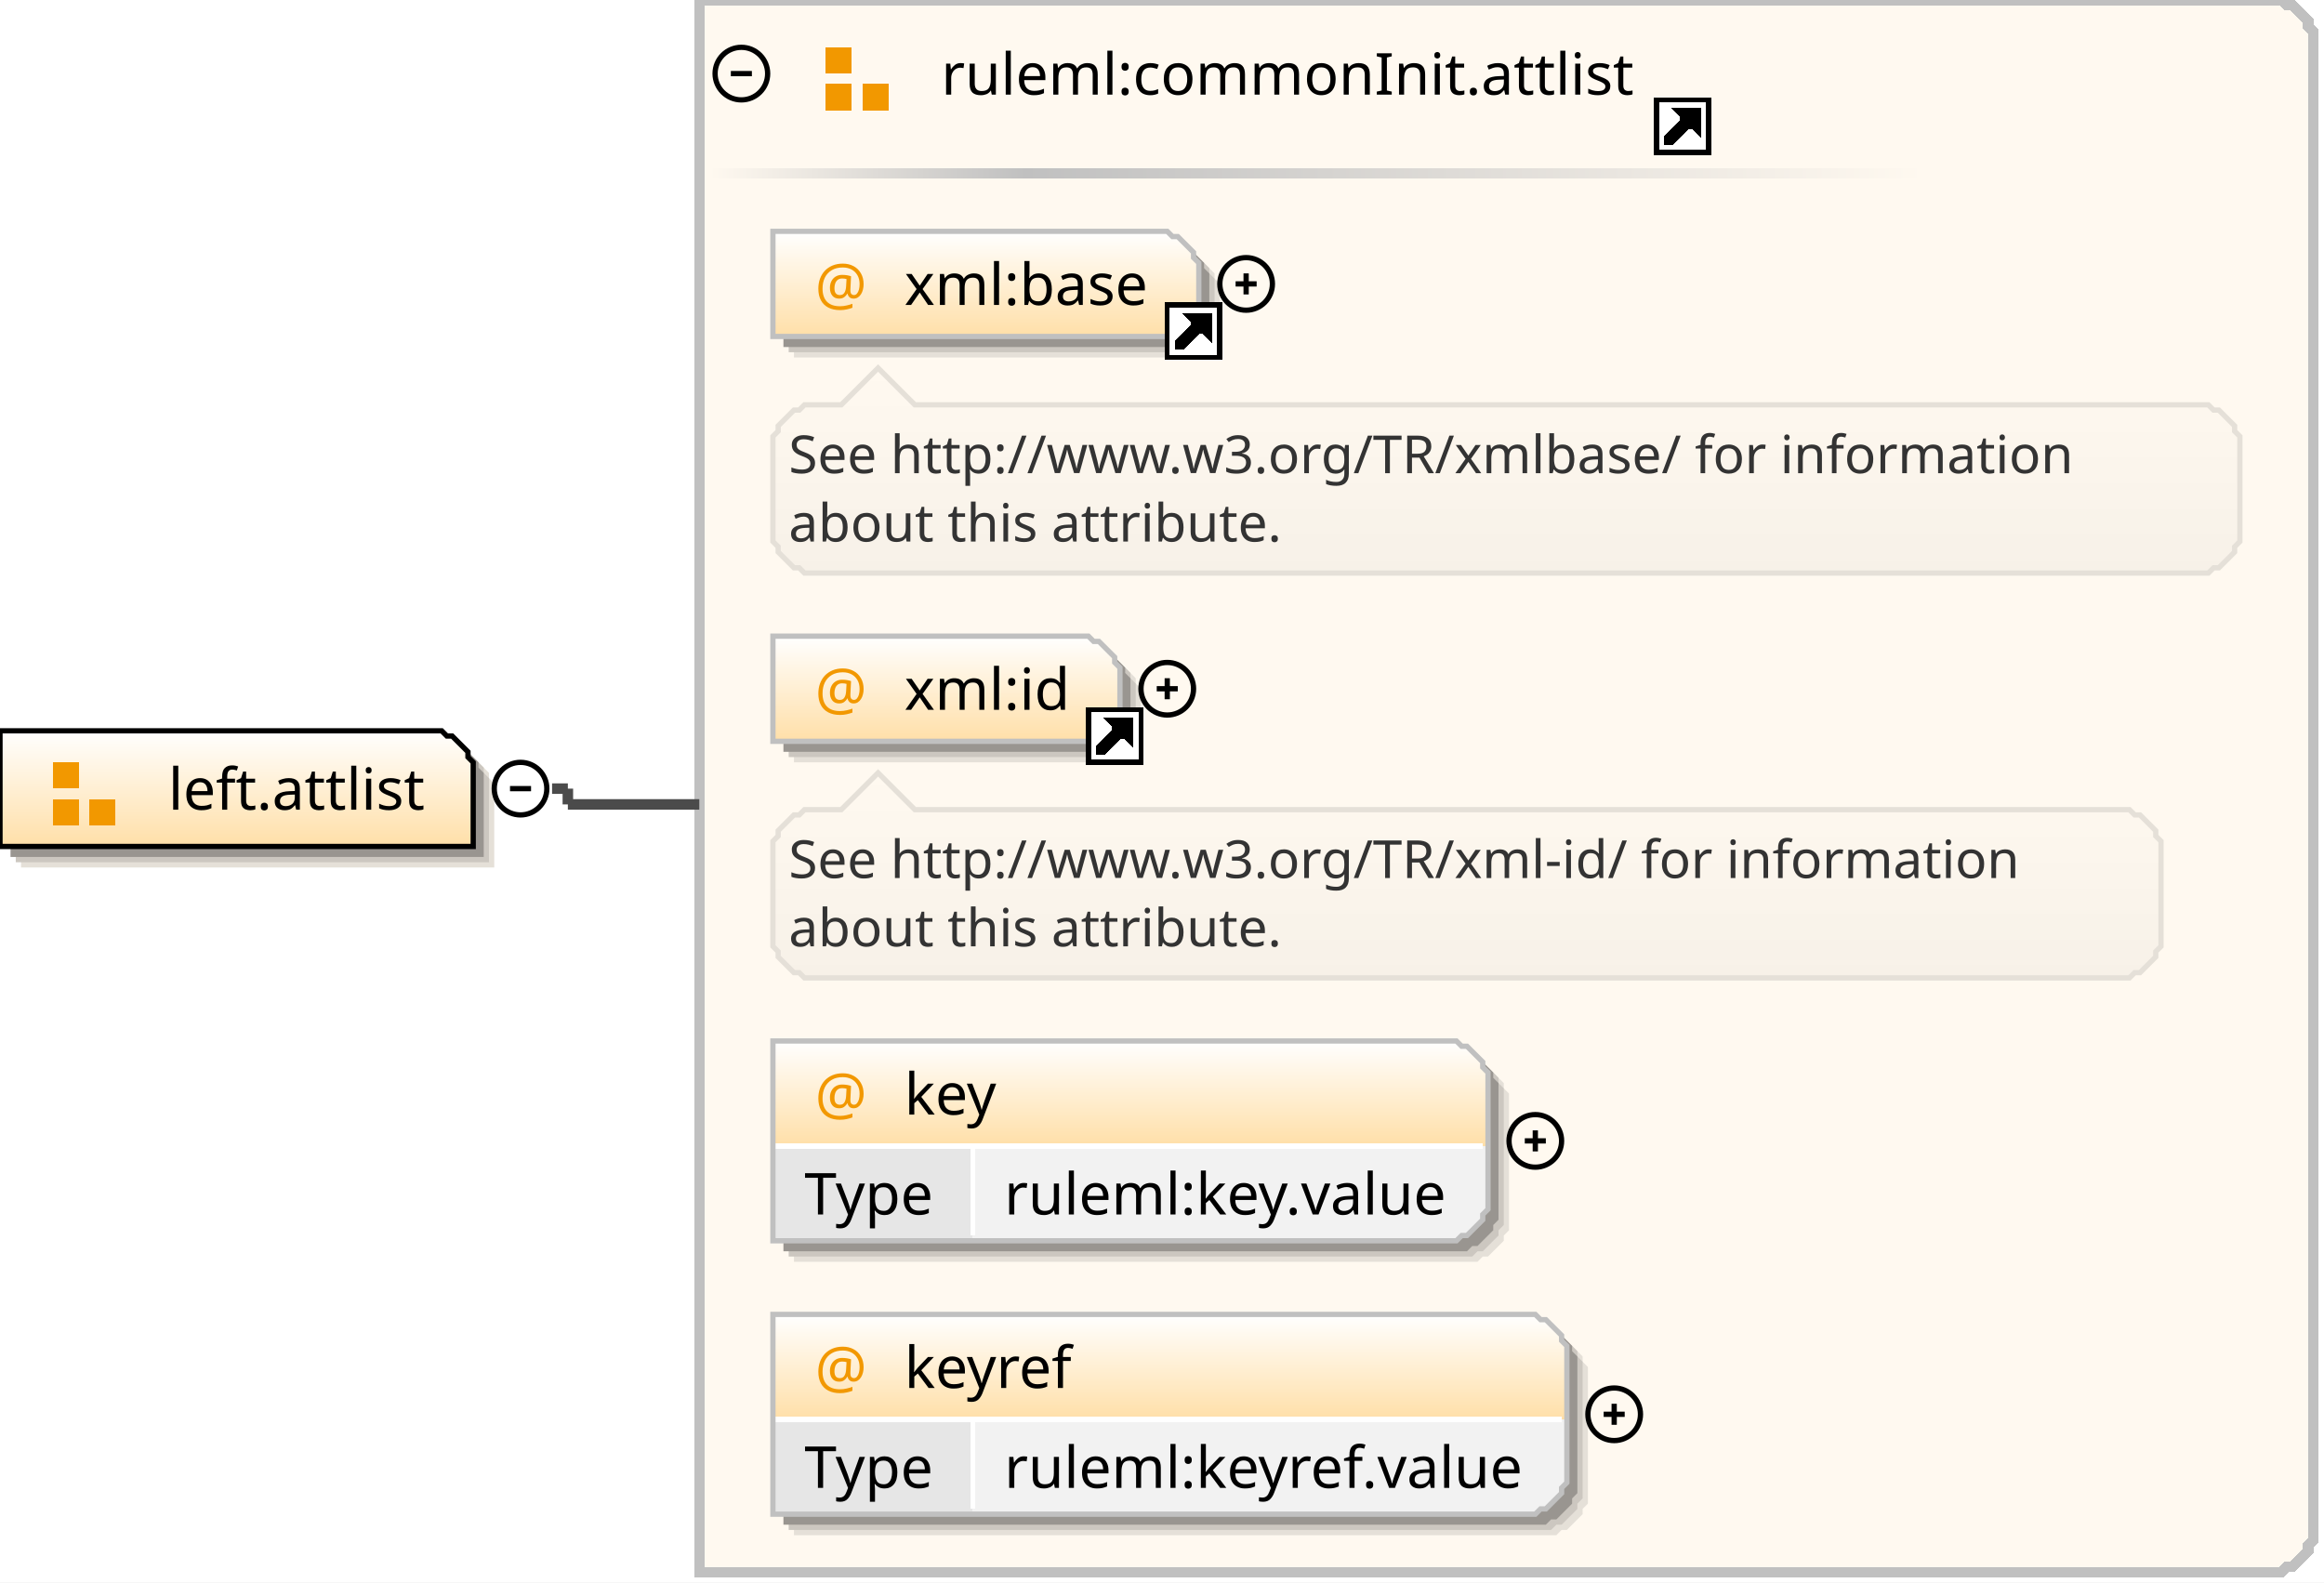
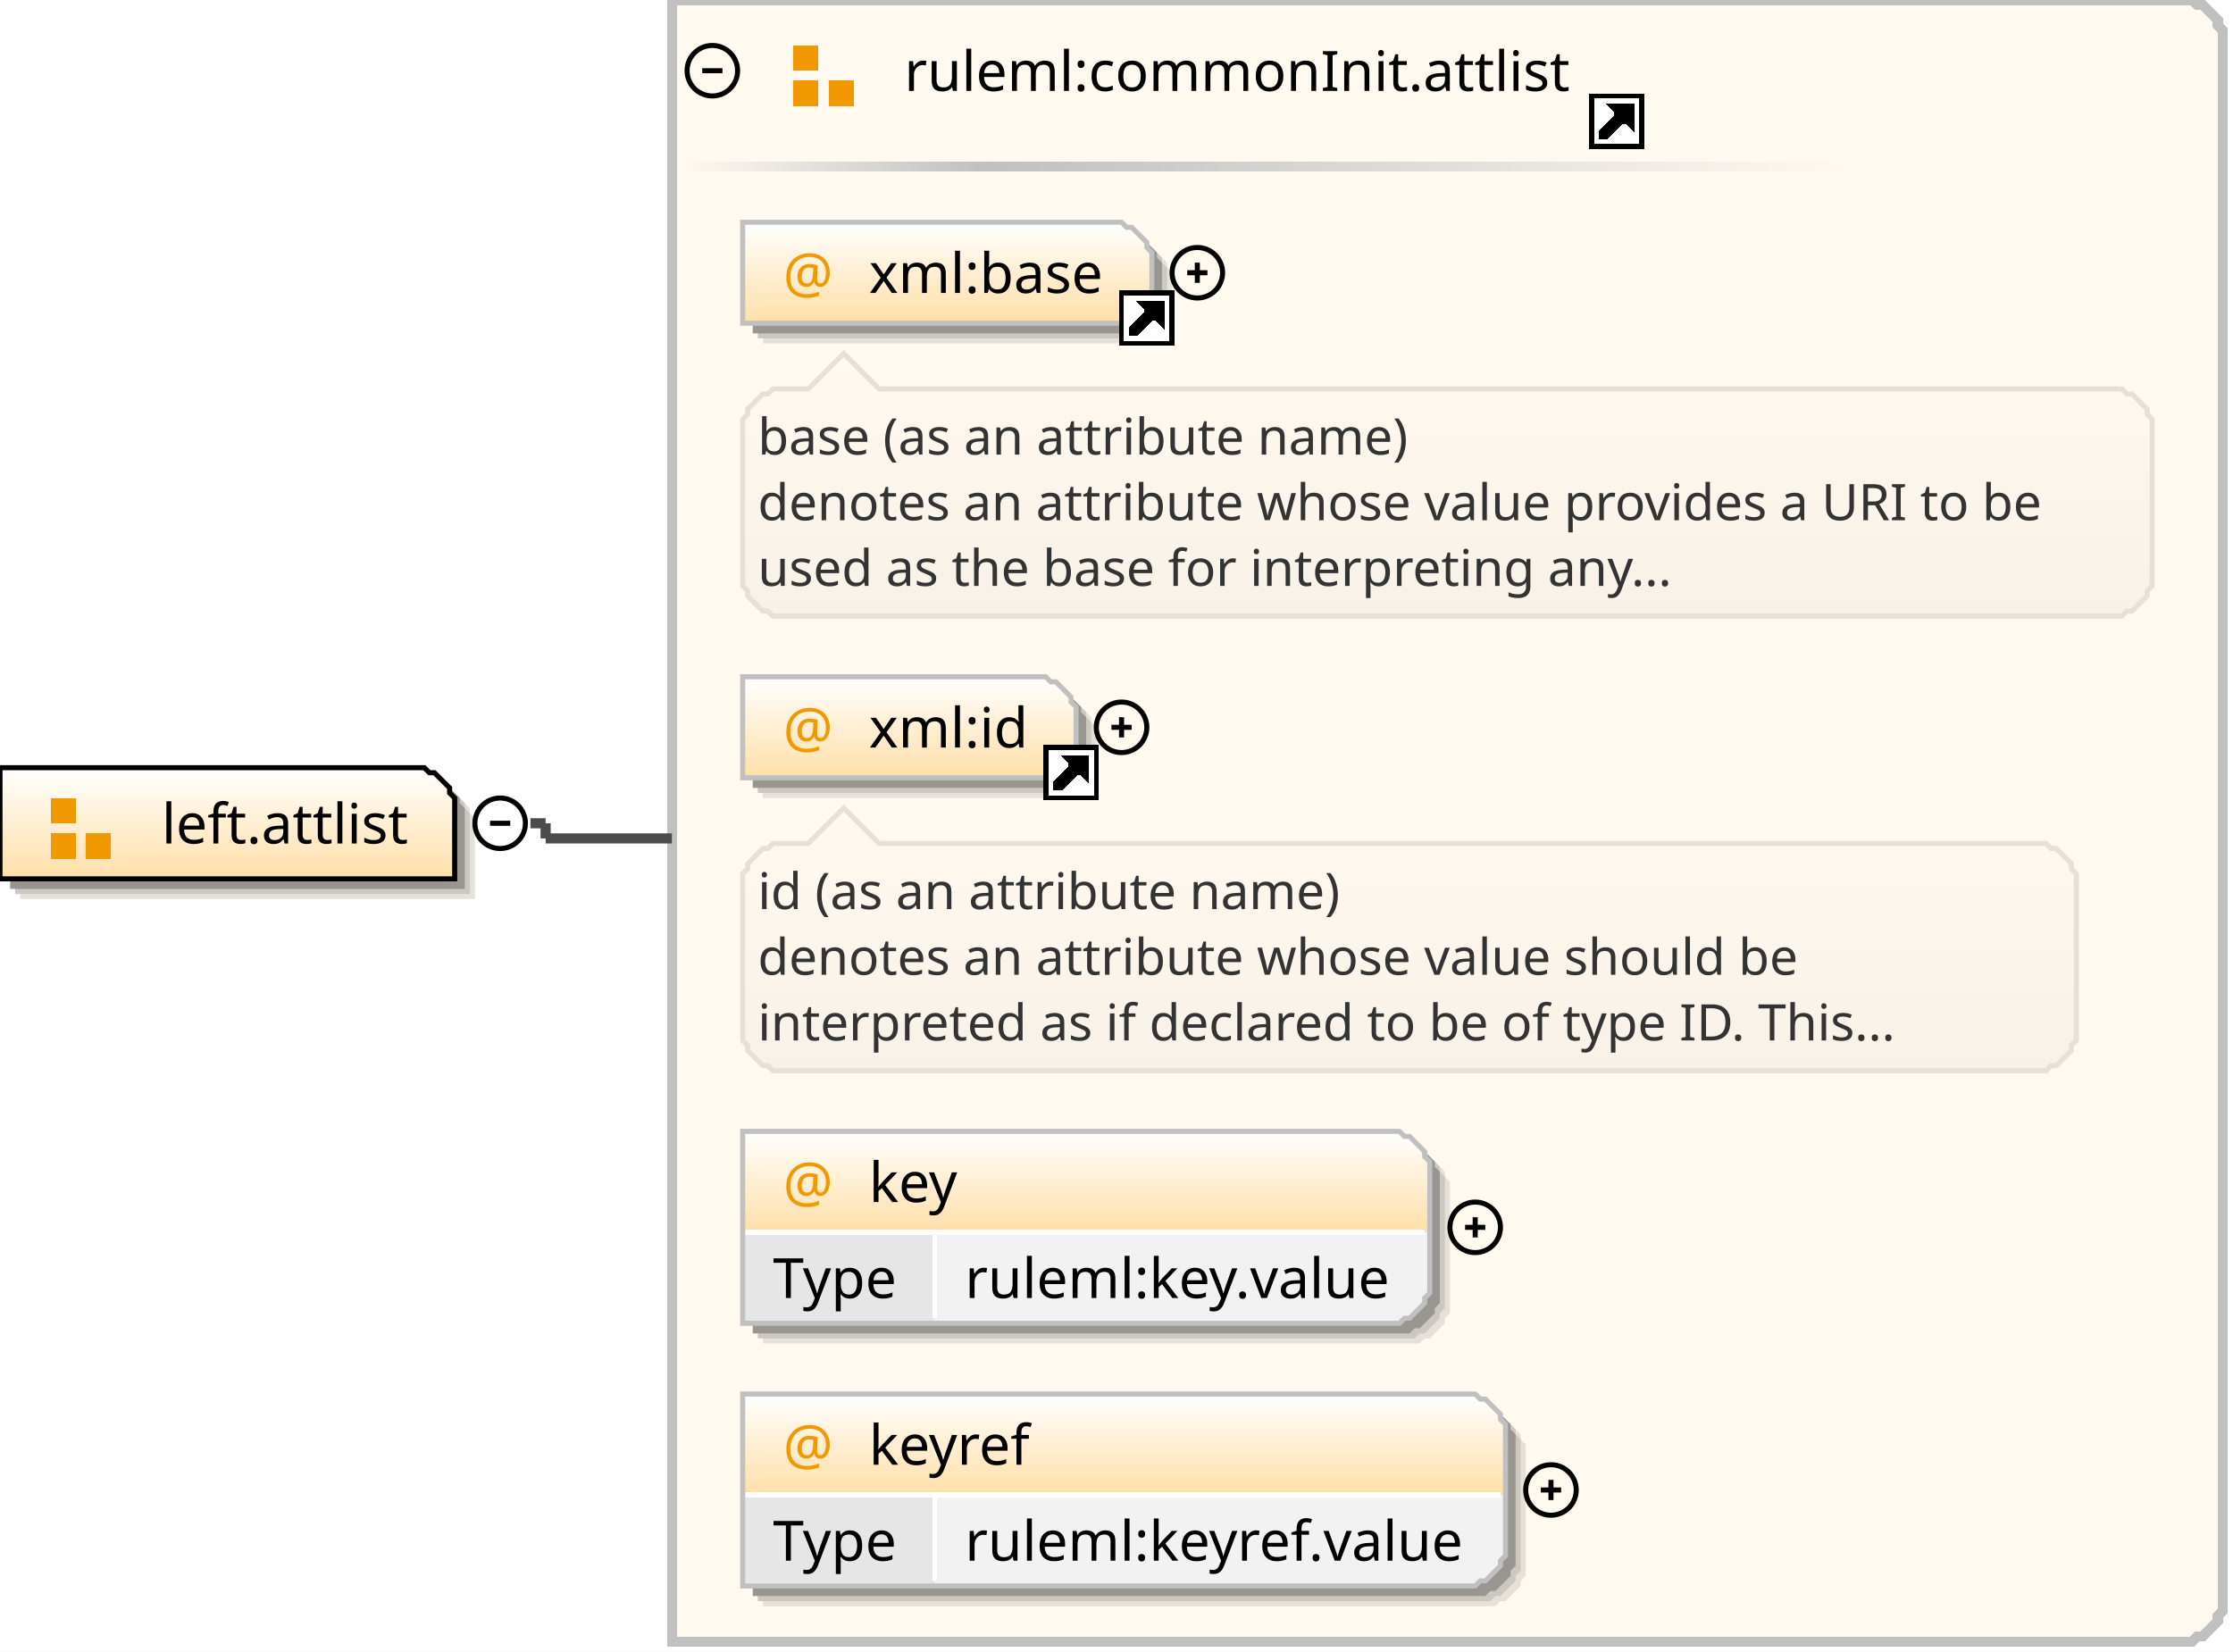
- <svg xmlns="http://www.w3.org/2000/svg" color-interpolation="auto" color-rendering="auto" fill="black" fill-opacity="1" font-family="'Dialog'" font-size="12" font-style="normal" font-weight="normal" height="301" image-rendering="auto" shape-rendering="auto" stroke="black" stroke-dasharray="none" stroke-dashoffset="0" stroke-linecap="square" stroke-linejoin="miter" stroke-miterlimit="10" stroke-opacity="1" stroke-width="1" text-rendering="auto" width="442">
+ <svg xmlns="http://www.w3.org/2000/svg" color-interpolation="auto" color-rendering="auto" fill="black" fill-opacity="1" font-family="'Dialog'" font-size="12" font-style="normal" font-weight="normal" height="327" image-rendering="auto" shape-rendering="auto" stroke="black" stroke-dasharray="none" stroke-dashoffset="0" stroke-linecap="square" stroke-linejoin="miter" stroke-miterlimit="10" stroke-opacity="1" stroke-width="1" text-rendering="auto" width="442">
  <defs id="genericDefs" />
  <g>
    <defs id="defs1">
-       <linearGradient gradientUnits="userSpaceOnUse" id="linearGradient1" spreadMethod="pad" x1="0" x2="0" y1="139" y2="161">
+       <linearGradient gradientUnits="userSpaceOnUse" id="linearGradient1" spreadMethod="pad" x1="0" x2="0" y1="152" y2="174">
        <stop offset="0%" stop-color="white" stop-opacity="1" />
        <stop offset="100%" stop-color="rgb(255,223,168)" stop-opacity="1" />
      </linearGradient>
      <linearGradient gradientUnits="userSpaceOnUse" id="linearGradient2" spreadMethod="pad" x1="195" x2="366" y1="32" y2="32">
        <stop offset="0%" stop-color="silver" stop-opacity="1" />
        <stop offset="100%" stop-color="rgb(255,249,240)" stop-opacity="1" />
      </linearGradient>
      <linearGradient gradientUnits="userSpaceOnUse" id="linearGradient3" spreadMethod="pad" x1="135" x2="195" y1="32" y2="32">
        <stop offset="0%" stop-color="rgb(255,249,240)" stop-opacity="1" />
        <stop offset="100%" stop-color="silver" stop-opacity="1" />
      </linearGradient>
      <linearGradient gradientUnits="userSpaceOnUse" id="linearGradient4" spreadMethod="pad" x1="147" x2="147" y1="44" y2="64">
        <stop offset="0%" stop-color="white" stop-opacity="1" />
        <stop offset="100%" stop-color="rgb(255,223,168)" stop-opacity="1" />
      </linearGradient>
-       <linearGradient gradientUnits="userSpaceOnUse" id="linearGradient5" spreadMethod="pad" x1="147" x2="147" y1="70" y2="109">
+       <linearGradient gradientUnits="userSpaceOnUse" id="linearGradient5" spreadMethod="pad" x1="147" x2="147" y1="70" y2="122">
        <stop offset="0%" stop-color="rgb(255,249,240)" stop-opacity="1" />
        <stop offset="100%" stop-color="rgb(247,241,232)" stop-opacity="1" />
      </linearGradient>
-       <linearGradient gradientUnits="userSpaceOnUse" id="linearGradient6" spreadMethod="pad" x1="147" x2="147" y1="121" y2="141">
+       <linearGradient gradientUnits="userSpaceOnUse" id="linearGradient6" spreadMethod="pad" x1="147" x2="147" y1="134" y2="154">
        <stop offset="0%" stop-color="white" stop-opacity="1" />
        <stop offset="100%" stop-color="rgb(255,223,168)" stop-opacity="1" />
      </linearGradient>
-       <linearGradient gradientUnits="userSpaceOnUse" id="linearGradient7" spreadMethod="pad" x1="147" x2="147" y1="147" y2="186">
+       <linearGradient gradientUnits="userSpaceOnUse" id="linearGradient7" spreadMethod="pad" x1="147" x2="147" y1="160" y2="212">
        <stop offset="0%" stop-color="rgb(255,249,240)" stop-opacity="1" />
        <stop offset="100%" stop-color="rgb(247,241,232)" stop-opacity="1" />
      </linearGradient>
-       <linearGradient gradientUnits="userSpaceOnUse" id="linearGradient8" spreadMethod="pad" x1="147" x2="147" y1="198" y2="218">
+       <linearGradient gradientUnits="userSpaceOnUse" id="linearGradient8" spreadMethod="pad" x1="147" x2="147" y1="224" y2="244">
        <stop offset="0%" stop-color="white" stop-opacity="1" />
        <stop offset="100%" stop-color="rgb(255,223,168)" stop-opacity="1" />
      </linearGradient>
-       <linearGradient gradientUnits="userSpaceOnUse" id="linearGradient9" spreadMethod="pad" x1="147" x2="147" y1="250" y2="270">
+       <linearGradient gradientUnits="userSpaceOnUse" id="linearGradient9" spreadMethod="pad" x1="147" x2="147" y1="276" y2="296">
        <stop offset="0%" stop-color="white" stop-opacity="1" />
        <stop offset="100%" stop-color="rgb(255,223,168)" stop-opacity="1" />
      </linearGradient>
      <clipPath clipPathUnits="userSpaceOnUse" id="clipPath1">
-         <path d="M0 0 L442 0 L442 301 L0 301 L0 0 Z" />
+         <path d="M0 0 L442 0 L442 327 L0 327 L0 0 Z" />
      </clipPath>
    </defs>
    <g fill="white" stroke="white" text-rendering="geometricPrecision">
-       <rect clip-path="url(#clipPath1)" height="301" stroke="none" width="442" x="0" y="0" />
+       <rect clip-path="url(#clipPath1)" height="327" stroke="none" width="442" x="0" y="0" />
    </g>
    <g fill="rgb(229,224,216)" font-family="sans-serif" font-size="11" stroke="rgb(229,224,216)" text-rendering="geometricPrecision">
-       <polygon clip-path="url(#clipPath1)" points=" 4 143 88 143 89 144 90 144 91 145 92 146 93 147 93 148 94 149 94 165 4 165" stroke="none" />
-       <polygon clip-path="url(#clipPath1)" fill="rgb(204,199,192)" points=" 3 142 87 142 88 143 89 143 90 144 91 145 92 146 92 147 93 148 93 164 3 164" stroke="none" />
-       <polygon clip-path="url(#clipPath1)" fill="rgb(153,149,144)" points=" 2 141 86 141 87 142 88 142 89 143 90 144 91 145 91 146 92 147 92 163 2 163" stroke="none" />
-       <polygon clip-path="url(#clipPath1)" fill="url(#linearGradient1)" points=" 0 139 84 139 85 140 86 140 87 141 88 142 89 143 89 144 90 145 90 161 0 161" shape-rendering="crispEdges" stroke="none" />
-       <polygon clip-path="url(#clipPath1)" fill="none" points=" 0 139 84 139 85 140 86 140 87 141 88 142 89 143 89 144 90 145 90 161 0 161" stroke="black" stroke-linecap="butt" />
+       <polygon clip-path="url(#clipPath1)" points=" 4 156 88 156 89 157 90 157 91 158 92 159 93 160 93 161 94 162 94 178 4 178" stroke="none" />
+       <polygon clip-path="url(#clipPath1)" fill="rgb(204,199,192)" points=" 3 155 87 155 88 156 89 156 90 157 91 158 92 159 92 160 93 161 93 177 3 177" stroke="none" />
+       <polygon clip-path="url(#clipPath1)" fill="rgb(153,149,144)" points=" 2 154 86 154 87 155 88 155 89 156 90 157 91 158 91 159 92 160 92 176 2 176" stroke="none" />
+       <polygon clip-path="url(#clipPath1)" fill="url(#linearGradient1)" points=" 0 152 84 152 85 153 86 153 87 154 88 155 89 156 89 157 90 158 90 174 0 174" shape-rendering="crispEdges" stroke="none" />
+       <polygon clip-path="url(#clipPath1)" fill="none" points=" 0 152 84 152 85 153 86 153 87 154 88 155 89 156 89 157 90 158 90 174 0 174" stroke="black" stroke-linecap="butt" />
    </g>
    <g fill="rgb(242,152,0)" font-family="sans-serif" font-size="11" shape-rendering="crispEdges" stroke="rgb(242,152,0)" stroke-linecap="butt" text-rendering="geometricPrecision">
-       <rect clip-path="url(#clipPath1)" height="5" stroke="none" width="5" x="10" y="145" />
-       <rect clip-path="url(#clipPath1)" height="5" stroke="none" width="5" x="10" y="152" />
-       <rect clip-path="url(#clipPath1)" height="5" stroke="none" width="5" x="17" y="152" />
-       <text clip-path="url(#clipPath1)" fill="black" stroke="none" x="32" xml:space="preserve" y="154">left.attlist</text>
-       <circle clip-path="url(#clipPath1)" cx="99" cy="150" fill="none" r="5" shape-rendering="auto" stroke="black" />
-       <line clip-path="url(#clipPath1)" fill="none" shape-rendering="auto" stroke="black" x1="97" x2="101" y1="150" y2="150" />
-       <polygon clip-path="url(#clipPath1)" fill="rgb(255,249,240)" points=" 133 0 434 0 435 1 436 1 437 2 438 3 439 4 439 5 440 6 440 293 439 294 439 295 438 296 437 297 436 298 435 298 434 299 133 299" stroke="none" stroke-width="2" />
-       <polygon clip-path="url(#clipPath1)" fill="none" points=" 133 0 434 0 435 1 436 1 437 2 438 3 439 4 439 5 440 6 440 293 439 294 439 295 438 296 437 297 436 298 435 298 434 299 133 299" stroke="silver" stroke-width="2" />
+       <rect clip-path="url(#clipPath1)" height="5" stroke="none" width="5" x="10" y="158" />
+       <rect clip-path="url(#clipPath1)" height="5" stroke="none" width="5" x="10" y="165" />
+       <rect clip-path="url(#clipPath1)" height="5" stroke="none" width="5" x="17" y="165" />
+       <text clip-path="url(#clipPath1)" fill="black" stroke="none" x="32" xml:space="preserve" y="167">left.attlist</text>
+       <circle clip-path="url(#clipPath1)" cx="99" cy="163" fill="none" r="5" shape-rendering="auto" stroke="black" />
+       <line clip-path="url(#clipPath1)" fill="none" shape-rendering="auto" stroke="black" x1="97" x2="101" y1="163" y2="163" />
+       <polygon clip-path="url(#clipPath1)" fill="rgb(255,249,240)" points=" 133 0 434 0 435 1 436 1 437 2 438 3 439 4 439 5 440 6 440 319 439 320 439 321 438 322 437 323 436 324 435 324 434 325 133 325" stroke="none" stroke-width="2" />
+       <polygon clip-path="url(#clipPath1)" fill="none" points=" 133 0 434 0 435 1 436 1 437 2 438 3 439 4 439 5 440 6 440 319 439 320 439 321 438 322 437 323 436 324 435 324 434 325 133 325" stroke="silver" stroke-width="2" />
      <rect clip-path="url(#clipPath1)" fill="url(#linearGradient2)" height="2" stroke="none" stroke-width="2" width="171" x="195" y="32" />
      <rect clip-path="url(#clipPath1)" fill="url(#linearGradient3)" height="2" stroke="none" stroke-width="2" width="60" x="135" y="32" />
      <rect clip-path="url(#clipPath1)" height="5" stroke="none" width="5" x="157" y="9" />
      <rect clip-path="url(#clipPath1)" height="5" stroke="none" width="5" x="157" y="16" />
      <rect clip-path="url(#clipPath1)" height="5" stroke="none" width="5" x="164" y="16" />
      <text clip-path="url(#clipPath1)" fill="black" stroke="none" x="179" xml:space="preserve" y="18">ruleml:commonInit.attlist</text>
      <rect clip-path="url(#clipPath1)" fill="white" height="10" stroke="none" width="10" x="315" y="19" />
      <polygon clip-path="url(#clipPath1)" fill="none" points=" 317 27 317 26 320 23 320 22 319 21 323 21 323 25 322 24 321 24 318 27" stroke="black" />
      <polygon clip-path="url(#clipPath1)" fill="black" points=" 317 27 317 26 320 23 320 22 319 21 323 21 323 25 322 24 321 24 318 27" stroke="none" />
      <rect clip-path="url(#clipPath1)" fill="none" height="10" stroke="black" width="10" x="315" y="19" />
      <circle clip-path="url(#clipPath1)" cx="141" cy="14" fill="none" r="5" shape-rendering="auto" stroke="black" />
      <line clip-path="url(#clipPath1)" fill="none" shape-rendering="auto" stroke="black" x1="139" x2="143" y1="14" y2="14" />
      <polygon clip-path="url(#clipPath1)" fill="rgb(229,224,216)" points=" 151 48 226 48 227 49 228 49 229 50 230 51 231 52 231 53 232 54 232 62 231 63 231 64 230 65 229 66 228 67 227 67 226 68 151 68" shape-rendering="auto" stroke="none" />
      <polygon clip-path="url(#clipPath1)" fill="rgb(204,199,192)" points=" 150 47 225 47 226 48 227 48 228 49 229 50 230 51 230 52 231 53 231 61 230 62 230 63 229 64 228 65 227 66 226 66 225 67 150 67" shape-rendering="auto" stroke="none" />
      <polygon clip-path="url(#clipPath1)" fill="rgb(153,149,144)" points=" 149 46 224 46 225 47 226 47 227 48 228 49 229 50 229 51 230 52 230 60 229 61 229 62 228 63 227 64 226 65 225 65 224 66 149 66" shape-rendering="auto" stroke="none" />
      <polygon clip-path="url(#clipPath1)" fill="url(#linearGradient4)" points=" 147 44 222 44 223 45 224 45 225 46 226 47 227 48 227 49 228 50 228 58 227 59 227 60 226 61 225 62 224 63 223 63 222 64 147 64" stroke="none" />
      <polygon clip-path="url(#clipPath1)" fill="none" points=" 147 44 222 44 223 45 224 45 225 46 226 47 227 48 227 49 228 50 228 58 227 59 227 60 226 61 225 62 224 63 223 63 222 64 147 64" shape-rendering="auto" stroke="silver" />
      <text clip-path="url(#clipPath1)" stroke="none" x="155" xml:space="preserve" y="58">@</text>
      <text clip-path="url(#clipPath1)" fill="black" stroke="none" x="172" xml:space="preserve" y="58">xml:base</text>
      <rect clip-path="url(#clipPath1)" fill="white" height="10" stroke="none" width="10" x="222" y="58" />
      <polygon clip-path="url(#clipPath1)" fill="none" points=" 224 66 224 65 227 62 227 61 226 60 230 60 230 64 229 63 228 63 225 66" stroke="black" />
      <polygon clip-path="url(#clipPath1)" fill="black" points=" 224 66 224 65 227 62 227 61 226 60 230 60 230 64 229 63 228 63 225 66" stroke="none" />
      <rect clip-path="url(#clipPath1)" fill="none" height="10" stroke="black" width="10" x="222" y="58" />
      <circle clip-path="url(#clipPath1)" cx="237" cy="54" fill="none" r="5" shape-rendering="auto" stroke="black" />
      <line clip-path="url(#clipPath1)" fill="none" shape-rendering="auto" stroke="black" x1="235" x2="239" y1="54" y2="54" />
      <line clip-path="url(#clipPath1)" fill="none" shape-rendering="auto" stroke="black" x1="237" x2="237" y1="52" y2="56" />
-       <polygon clip-path="url(#clipPath1)" fill="url(#linearGradient5)" points=" 147 83 148 82 148 81 149 80 150 79 151 78 152 78 153 77 160 77 167 70 174 77 420 77 421 78 422 78 423 79 424 80 425 81 425 82 426 83 426 103 425 104 425 105 424 106 423 107 422 108 421 108 420 109 153 109 152 108 151 108 150 107 149 106 148 105 148 104 147 103" stroke="none" />
-       <polygon clip-path="url(#clipPath1)" fill="none" points=" 147 83 148 82 148 81 149 80 150 79 151 78 152 78 153 77 160 77 167 70 174 77 420 77 421 78 422 78 423 79 424 80 425 81 425 82 426 83 426 103 425 104 425 105 424 106 423 107 422 108 421 108 420 109 153 109 152 108 151 108 150 107 149 106 148 105 148 104 147 103" shape-rendering="auto" stroke="rgb(229,224,216)" />
-       <text clip-path="url(#clipPath1)" fill="rgb(51,51,51)" font-size="10" stroke="none" x="150" xml:space="preserve" y="90">See http://www.w3.org/TR/xmlbase/ for information </text>
-       <text clip-path="url(#clipPath1)" fill="rgb(51,51,51)" font-size="10" stroke="none" x="150" xml:space="preserve" y="103">about this attribute.</text>
-       <polygon clip-path="url(#clipPath1)" fill="rgb(229,224,216)" points=" 151 125 211 125 212 126 213 126 214 127 215 128 216 129 216 130 217 131 217 139 216 140 216 141 215 142 214 143 213 144 212 144 211 145 151 145" shape-rendering="auto" stroke="none" />
-       <polygon clip-path="url(#clipPath1)" fill="rgb(204,199,192)" points=" 150 124 210 124 211 125 212 125 213 126 214 127 215 128 215 129 216 130 216 138 215 139 215 140 214 141 213 142 212 143 211 143 210 144 150 144" shape-rendering="auto" stroke="none" />
-       <polygon clip-path="url(#clipPath1)" fill="rgb(153,149,144)" points=" 149 123 209 123 210 124 211 124 212 125 213 126 214 127 214 128 215 129 215 137 214 138 214 139 213 140 212 141 211 142 210 142 209 143 149 143" shape-rendering="auto" stroke="none" />
-       <polygon clip-path="url(#clipPath1)" fill="url(#linearGradient6)" points=" 147 121 207 121 208 122 209 122 210 123 211 124 212 125 212 126 213 127 213 135 212 136 212 137 211 138 210 139 209 140 208 140 207 141 147 141" stroke="none" />
-       <polygon clip-path="url(#clipPath1)" fill="none" points=" 147 121 207 121 208 122 209 122 210 123 211 124 212 125 212 126 213 127 213 135 212 136 212 137 211 138 210 139 209 140 208 140 207 141 147 141" shape-rendering="auto" stroke="silver" />
-       <text clip-path="url(#clipPath1)" stroke="none" x="155" xml:space="preserve" y="135">@</text>
-       <text clip-path="url(#clipPath1)" fill="black" stroke="none" x="172" xml:space="preserve" y="135">xml:id</text>
-       <rect clip-path="url(#clipPath1)" fill="white" height="10" stroke="none" width="10" x="207" y="135" />
-       <polygon clip-path="url(#clipPath1)" fill="none" points=" 209 143 209 142 212 139 212 138 211 137 215 137 215 141 214 140 213 140 210 143" stroke="black" />
-       <polygon clip-path="url(#clipPath1)" fill="black" points=" 209 143 209 142 212 139 212 138 211 137 215 137 215 141 214 140 213 140 210 143" stroke="none" />
-       <rect clip-path="url(#clipPath1)" fill="none" height="10" stroke="black" width="10" x="207" y="135" />
-       <circle clip-path="url(#clipPath1)" cx="222" cy="131" fill="none" r="5" shape-rendering="auto" stroke="black" />
-       <line clip-path="url(#clipPath1)" fill="none" shape-rendering="auto" stroke="black" x1="220" x2="224" y1="131" y2="131" />
-       <line clip-path="url(#clipPath1)" fill="none" shape-rendering="auto" stroke="black" x1="222" x2="222" y1="129" y2="133" />
-       <polygon clip-path="url(#clipPath1)" fill="url(#linearGradient7)" points=" 147 160 148 159 148 158 149 157 150 156 151 155 152 155 153 154 160 154 167 147 174 154 405 154 406 155 407 155 408 156 409 157 410 158 410 159 411 160 411 180 410 181 410 182 409 183 408 184 407 185 406 185 405 186 153 186 152 185 151 185 150 184 149 183 148 182 148 181 147 180" stroke="none" />
-       <polygon clip-path="url(#clipPath1)" fill="none" points=" 147 160 148 159 148 158 149 157 150 156 151 155 152 155 153 154 160 154 167 147 174 154 405 154 406 155 407 155 408 156 409 157 410 158 410 159 411 160 411 180 410 181 410 182 409 183 408 184 407 185 406 185 405 186 153 186 152 185 151 185 150 184 149 183 148 182 148 181 147 180" shape-rendering="auto" stroke="rgb(229,224,216)" />
-       <text clip-path="url(#clipPath1)" fill="rgb(51,51,51)" font-size="10" stroke="none" x="150" xml:space="preserve" y="167">See http://www.w3.org/TR/xml-id/ for information </text>
-       <text clip-path="url(#clipPath1)" fill="rgb(51,51,51)" font-size="10" stroke="none" x="150" xml:space="preserve" y="180">about this attribute.</text>
-       <polygon clip-path="url(#clipPath1)" fill="rgb(229,224,216)" points=" 151 202 281 202 282 203 283 203 284 204 285 205 286 206 286 207 287 208 287 234 286 235 286 236 285 237 284 238 283 239 282 239 281 240 151 240" shape-rendering="auto" stroke="none" />
-       <polygon clip-path="url(#clipPath1)" fill="rgb(204,199,192)" points=" 150 201 280 201 281 202 282 202 283 203 284 204 285 205 285 206 286 207 286 233 285 234 285 235 284 236 283 237 282 238 281 238 280 239 150 239" shape-rendering="auto" stroke="none" />
-       <polygon clip-path="url(#clipPath1)" fill="rgb(153,149,144)" points=" 149 200 279 200 280 201 281 201 282 202 283 203 284 204 284 205 285 206 285 232 284 233 284 234 283 235 282 236 281 237 280 237 279 238 149 238" shape-rendering="auto" stroke="none" />
-       <polygon clip-path="url(#clipPath1)" fill="url(#linearGradient8)" points=" 147 198 277 198 278 199 279 199 280 200 281 201 282 202 282 203 283 204 283 218 282 218 282 218 281 218 280 218 279 218 278 218 277 218 147 218" stroke="none" />
-       <polygon clip-path="url(#clipPath1)" fill="rgb(230,230,230)" points=" 147 218 185 218 185 218 185 218 185 218 185 218 185 218 185 218 185 218 185 230 185 231 185 232 185 233 185 234 185 235 185 235 185 236 147 236" stroke="none" />
-       <polygon clip-path="url(#clipPath1)" fill="rgb(242,242,242)" points=" 185 218 277 218 278 218 279 218 280 218 281 218 282 218 282 218 283 218 283 230 282 231 282 232 281 233 280 234 279 235 278 235 277 236 185 236" stroke="none" />
-       <line clip-path="url(#clipPath1)" fill="none" stroke="white" x1="147" x2="282" y1="218" y2="218" />
-       <text clip-path="url(#clipPath1)" fill="black" stroke="none" x="153" xml:space="preserve" y="231">Type</text>
-       <text clip-path="url(#clipPath1)" fill="black" stroke="none" x="191" xml:space="preserve" y="231">ruleml:key.value</text>
-       <line clip-path="url(#clipPath1)" fill="none" stroke="white" x1="185" x2="185" y1="218" y2="235" />
-       <polygon clip-path="url(#clipPath1)" fill="none" points=" 147 198 277 198 278 199 279 199 280 200 281 201 282 202 282 203 283 204 283 230 282 231 282 232 281 233 280 234 279 235 278 235 277 236 147 236" shape-rendering="auto" stroke="silver" />
-       <text clip-path="url(#clipPath1)" stroke="none" x="155" xml:space="preserve" y="212">@</text>
-       <text clip-path="url(#clipPath1)" fill="black" stroke="none" x="172" xml:space="preserve" y="212">key</text>
-       <circle clip-path="url(#clipPath1)" cx="292" cy="217" fill="none" r="5" shape-rendering="auto" stroke="black" />
-       <line clip-path="url(#clipPath1)" fill="none" shape-rendering="auto" stroke="black" x1="290" x2="294" y1="217" y2="217" />
-       <line clip-path="url(#clipPath1)" fill="none" shape-rendering="auto" stroke="black" x1="292" x2="292" y1="215" y2="219" />
-       <polygon clip-path="url(#clipPath1)" fill="rgb(229,224,216)" points=" 151 254 296 254 297 255 298 255 299 256 300 257 301 258 301 259 302 260 302 286 301 287 301 288 300 289 299 290 298 291 297 291 296 292 151 292" shape-rendering="auto" stroke="none" />
-       <polygon clip-path="url(#clipPath1)" fill="rgb(204,199,192)" points=" 150 253 295 253 296 254 297 254 298 255 299 256 300 257 300 258 301 259 301 285 300 286 300 287 299 288 298 289 297 290 296 290 295 291 150 291" shape-rendering="auto" stroke="none" />
-       <polygon clip-path="url(#clipPath1)" fill="rgb(153,149,144)" points=" 149 252 294 252 295 253 296 253 297 254 298 255 299 256 299 257 300 258 300 284 299 285 299 286 298 287 297 288 296 289 295 289 294 290 149 290" shape-rendering="auto" stroke="none" />
-       <polygon clip-path="url(#clipPath1)" fill="url(#linearGradient9)" points=" 147 250 292 250 293 251 294 251 295 252 296 253 297 254 297 255 298 256 298 270 297 270 297 270 296 270 295 270 294 270 293 270 292 270 147 270" stroke="none" />
-       <polygon clip-path="url(#clipPath1)" fill="rgb(230,230,230)" points=" 147 270 185 270 185 270 185 270 185 270 185 270 185 270 185 270 185 270 185 282 185 283 185 284 185 285 185 286 185 287 185 287 185 288 147 288" stroke="none" />
-       <polygon clip-path="url(#clipPath1)" fill="rgb(242,242,242)" points=" 185 270 292 270 293 270 294 270 295 270 296 270 297 270 297 270 298 270 298 282 297 283 297 284 296 285 295 286 294 287 293 287 292 288 185 288" stroke="none" />
-       <line clip-path="url(#clipPath1)" fill="none" stroke="white" x1="147" x2="297" y1="270" y2="270" />
-       <text clip-path="url(#clipPath1)" fill="black" stroke="none" x="153" xml:space="preserve" y="283">Type</text>
-       <text clip-path="url(#clipPath1)" fill="black" stroke="none" x="191" xml:space="preserve" y="283">ruleml:keyref.value</text>
-       <line clip-path="url(#clipPath1)" fill="none" stroke="white" x1="185" x2="185" y1="270" y2="287" />
-       <polygon clip-path="url(#clipPath1)" fill="none" points=" 147 250 292 250 293 251 294 251 295 252 296 253 297 254 297 255 298 256 298 282 297 283 297 284 296 285 295 286 294 287 293 287 292 288 147 288" shape-rendering="auto" stroke="silver" />
-       <text clip-path="url(#clipPath1)" stroke="none" x="155" xml:space="preserve" y="264">@</text>
-       <text clip-path="url(#clipPath1)" fill="black" stroke="none" x="172" xml:space="preserve" y="264">keyref</text>
-       <circle clip-path="url(#clipPath1)" cx="307" cy="269" fill="none" r="5" shape-rendering="auto" stroke="black" />
-       <line clip-path="url(#clipPath1)" fill="none" shape-rendering="auto" stroke="black" x1="305" x2="309" y1="269" y2="269" />
-       <line clip-path="url(#clipPath1)" fill="none" shape-rendering="auto" stroke="black" x1="307" x2="307" y1="267" y2="271" />
+       <polygon clip-path="url(#clipPath1)" fill="url(#linearGradient5)" points=" 147 83 148 82 148 81 149 80 150 79 151 78 152 78 153 77 160 77 167 70 174 77 420 77 421 78 422 78 423 79 424 80 425 81 425 82 426 83 426 116 425 117 425 118 424 119 423 120 422 121 421 121 420 122 153 122 152 121 151 121 150 120 149 119 148 118 148 117 147 116" stroke="none" />
+       <polygon clip-path="url(#clipPath1)" fill="none" points=" 147 83 148 82 148 81 149 80 150 79 151 78 152 78 153 77 160 77 167 70 174 77 420 77 421 78 422 78 423 79 424 80 425 81 425 82 426 83 426 116 425 117 425 118 424 119 423 120 422 121 421 121 420 122 153 122 152 121 151 121 150 120 149 119 148 118 148 117 147 116" shape-rendering="auto" stroke="rgb(229,224,216)" />
+       <text clip-path="url(#clipPath1)" fill="rgb(51,51,51)" font-size="10" stroke="none" x="150" xml:space="preserve" y="90">base (as an attribute name)</text>
+       <text clip-path="url(#clipPath1)" fill="rgb(51,51,51)" font-size="10" stroke="none" x="150" xml:space="preserve" y="103">denotes an attribute whose value provides a URI to be </text>
+       <text clip-path="url(#clipPath1)" fill="rgb(51,51,51)" font-size="10" stroke="none" x="150" xml:space="preserve" y="116">used as the base for interpreting any...</text>
+       <polygon clip-path="url(#clipPath1)" fill="rgb(229,224,216)" points=" 151 138 211 138 212 139 213 139 214 140 215 141 216 142 216 143 217 144 217 152 216 153 216 154 215 155 214 156 213 157 212 157 211 158 151 158" shape-rendering="auto" stroke="none" />
+       <polygon clip-path="url(#clipPath1)" fill="rgb(204,199,192)" points=" 150 137 210 137 211 138 212 138 213 139 214 140 215 141 215 142 216 143 216 151 215 152 215 153 214 154 213 155 212 156 211 156 210 157 150 157" shape-rendering="auto" stroke="none" />
+       <polygon clip-path="url(#clipPath1)" fill="rgb(153,149,144)" points=" 149 136 209 136 210 137 211 137 212 138 213 139 214 140 214 141 215 142 215 150 214 151 214 152 213 153 212 154 211 155 210 155 209 156 149 156" shape-rendering="auto" stroke="none" />
+       <polygon clip-path="url(#clipPath1)" fill="url(#linearGradient6)" points=" 147 134 207 134 208 135 209 135 210 136 211 137 212 138 212 139 213 140 213 148 212 149 212 150 211 151 210 152 209 153 208 153 207 154 147 154" stroke="none" />
+       <polygon clip-path="url(#clipPath1)" fill="none" points=" 147 134 207 134 208 135 209 135 210 136 211 137 212 138 212 139 213 140 213 148 212 149 212 150 211 151 210 152 209 153 208 153 207 154 147 154" shape-rendering="auto" stroke="silver" />
+       <text clip-path="url(#clipPath1)" stroke="none" x="155" xml:space="preserve" y="148">@</text>
+       <text clip-path="url(#clipPath1)" fill="black" stroke="none" x="172" xml:space="preserve" y="148">xml:id</text>
+       <rect clip-path="url(#clipPath1)" fill="white" height="10" stroke="none" width="10" x="207" y="148" />
+       <polygon clip-path="url(#clipPath1)" fill="none" points=" 209 156 209 155 212 152 212 151 211 150 215 150 215 154 214 153 213 153 210 156" stroke="black" />
+       <polygon clip-path="url(#clipPath1)" fill="black" points=" 209 156 209 155 212 152 212 151 211 150 215 150 215 154 214 153 213 153 210 156" stroke="none" />
+       <rect clip-path="url(#clipPath1)" fill="none" height="10" stroke="black" width="10" x="207" y="148" />
+       <circle clip-path="url(#clipPath1)" cx="222" cy="144" fill="none" r="5" shape-rendering="auto" stroke="black" />
+       <line clip-path="url(#clipPath1)" fill="none" shape-rendering="auto" stroke="black" x1="220" x2="224" y1="144" y2="144" />
+       <line clip-path="url(#clipPath1)" fill="none" shape-rendering="auto" stroke="black" x1="222" x2="222" y1="142" y2="146" />
+       <polygon clip-path="url(#clipPath1)" fill="url(#linearGradient7)" points=" 147 173 148 172 148 171 149 170 150 169 151 168 152 168 153 167 160 167 167 160 174 167 405 167 406 168 407 168 408 169 409 170 410 171 410 172 411 173 411 206 410 207 410 208 409 209 408 210 407 211 406 211 405 212 153 212 152 211 151 211 150 210 149 209 148 208 148 207 147 206" stroke="none" />
+       <polygon clip-path="url(#clipPath1)" fill="none" points=" 147 173 148 172 148 171 149 170 150 169 151 168 152 168 153 167 160 167 167 160 174 167 405 167 406 168 407 168 408 169 409 170 410 171 410 172 411 173 411 206 410 207 410 208 409 209 408 210 407 211 406 211 405 212 153 212 152 211 151 211 150 210 149 209 148 208 148 207 147 206" shape-rendering="auto" stroke="rgb(229,224,216)" />
+       <text clip-path="url(#clipPath1)" fill="rgb(51,51,51)" font-size="10" stroke="none" x="150" xml:space="preserve" y="180">id (as an attribute name)</text>
+       <text clip-path="url(#clipPath1)" fill="rgb(51,51,51)" font-size="10" stroke="none" x="150" xml:space="preserve" y="193">denotes an attribute whose value should be </text>
+       <text clip-path="url(#clipPath1)" fill="rgb(51,51,51)" font-size="10" stroke="none" x="150" xml:space="preserve" y="206">interpreted as if declared to be of type ID. This...</text>
+       <polygon clip-path="url(#clipPath1)" fill="rgb(229,224,216)" points=" 151 228 281 228 282 229 283 229 284 230 285 231 286 232 286 233 287 234 287 260 286 261 286 262 285 263 284 264 283 265 282 265 281 266 151 266" shape-rendering="auto" stroke="none" />
+       <polygon clip-path="url(#clipPath1)" fill="rgb(204,199,192)" points=" 150 227 280 227 281 228 282 228 283 229 284 230 285 231 285 232 286 233 286 259 285 260 285 261 284 262 283 263 282 264 281 264 280 265 150 265" shape-rendering="auto" stroke="none" />
+       <polygon clip-path="url(#clipPath1)" fill="rgb(153,149,144)" points=" 149 226 279 226 280 227 281 227 282 228 283 229 284 230 284 231 285 232 285 258 284 259 284 260 283 261 282 262 281 263 280 263 279 264 149 264" shape-rendering="auto" stroke="none" />
+       <polygon clip-path="url(#clipPath1)" fill="url(#linearGradient8)" points=" 147 224 277 224 278 225 279 225 280 226 281 227 282 228 282 229 283 230 283 244 282 244 282 244 281 244 280 244 279 244 278 244 277 244 147 244" stroke="none" />
+       <polygon clip-path="url(#clipPath1)" fill="rgb(230,230,230)" points=" 147 244 185 244 185 244 185 244 185 244 185 244 185 244 185 244 185 244 185 256 185 257 185 258 185 259 185 260 185 261 185 261 185 262 147 262" stroke="none" />
+       <polygon clip-path="url(#clipPath1)" fill="rgb(242,242,242)" points=" 185 244 277 244 278 244 279 244 280 244 281 244 282 244 282 244 283 244 283 256 282 257 282 258 281 259 280 260 279 261 278 261 277 262 185 262" stroke="none" />
+       <line clip-path="url(#clipPath1)" fill="none" stroke="white" x1="147" x2="282" y1="244" y2="244" />
+       <text clip-path="url(#clipPath1)" fill="black" stroke="none" x="153" xml:space="preserve" y="257">Type</text>
+       <text clip-path="url(#clipPath1)" fill="black" stroke="none" x="191" xml:space="preserve" y="257">ruleml:key.value</text>
+       <line clip-path="url(#clipPath1)" fill="none" stroke="white" x1="185" x2="185" y1="244" y2="261" />
+       <polygon clip-path="url(#clipPath1)" fill="none" points=" 147 224 277 224 278 225 279 225 280 226 281 227 282 228 282 229 283 230 283 256 282 257 282 258 281 259 280 260 279 261 278 261 277 262 147 262" shape-rendering="auto" stroke="silver" />
+       <text clip-path="url(#clipPath1)" stroke="none" x="155" xml:space="preserve" y="238">@</text>
+       <text clip-path="url(#clipPath1)" fill="black" stroke="none" x="172" xml:space="preserve" y="238">key</text>
+       <circle clip-path="url(#clipPath1)" cx="292" cy="243" fill="none" r="5" shape-rendering="auto" stroke="black" />
+       <line clip-path="url(#clipPath1)" fill="none" shape-rendering="auto" stroke="black" x1="290" x2="294" y1="243" y2="243" />
+       <line clip-path="url(#clipPath1)" fill="none" shape-rendering="auto" stroke="black" x1="292" x2="292" y1="241" y2="245" />
+       <polygon clip-path="url(#clipPath1)" fill="rgb(229,224,216)" points=" 151 280 296 280 297 281 298 281 299 282 300 283 301 284 301 285 302 286 302 312 301 313 301 314 300 315 299 316 298 317 297 317 296 318 151 318" shape-rendering="auto" stroke="none" />
+       <polygon clip-path="url(#clipPath1)" fill="rgb(204,199,192)" points=" 150 279 295 279 296 280 297 280 298 281 299 282 300 283 300 284 301 285 301 311 300 312 300 313 299 314 298 315 297 316 296 316 295 317 150 317" shape-rendering="auto" stroke="none" />
+       <polygon clip-path="url(#clipPath1)" fill="rgb(153,149,144)" points=" 149 278 294 278 295 279 296 279 297 280 298 281 299 282 299 283 300 284 300 310 299 311 299 312 298 313 297 314 296 315 295 315 294 316 149 316" shape-rendering="auto" stroke="none" />
+       <polygon clip-path="url(#clipPath1)" fill="url(#linearGradient9)" points=" 147 276 292 276 293 277 294 277 295 278 296 279 297 280 297 281 298 282 298 296 297 296 297 296 296 296 295 296 294 296 293 296 292 296 147 296" stroke="none" />
+       <polygon clip-path="url(#clipPath1)" fill="rgb(230,230,230)" points=" 147 296 185 296 185 296 185 296 185 296 185 296 185 296 185 296 185 296 185 308 185 309 185 310 185 311 185 312 185 313 185 313 185 314 147 314" stroke="none" />
+       <polygon clip-path="url(#clipPath1)" fill="rgb(242,242,242)" points=" 185 296 292 296 293 296 294 296 295 296 296 296 297 296 297 296 298 296 298 308 297 309 297 310 296 311 295 312 294 313 293 313 292 314 185 314" stroke="none" />
+       <line clip-path="url(#clipPath1)" fill="none" stroke="white" x1="147" x2="297" y1="296" y2="296" />
+       <text clip-path="url(#clipPath1)" fill="black" stroke="none" x="153" xml:space="preserve" y="309">Type</text>
+       <text clip-path="url(#clipPath1)" fill="black" stroke="none" x="191" xml:space="preserve" y="309">ruleml:keyref.value</text>
+       <line clip-path="url(#clipPath1)" fill="none" stroke="white" x1="185" x2="185" y1="296" y2="313" />
+       <polygon clip-path="url(#clipPath1)" fill="none" points=" 147 276 292 276 293 277 294 277 295 278 296 279 297 280 297 281 298 282 298 308 297 309 297 310 296 311 295 312 294 313 293 313 292 314 147 314" shape-rendering="auto" stroke="silver" />
+       <text clip-path="url(#clipPath1)" stroke="none" x="155" xml:space="preserve" y="290">@</text>
+       <text clip-path="url(#clipPath1)" fill="black" stroke="none" x="172" xml:space="preserve" y="290">keyref</text>
+       <circle clip-path="url(#clipPath1)" cx="307" cy="295" fill="none" r="5" shape-rendering="auto" stroke="black" />
+       <line clip-path="url(#clipPath1)" fill="none" shape-rendering="auto" stroke="black" x1="305" x2="309" y1="295" y2="295" />
+       <line clip-path="url(#clipPath1)" fill="none" shape-rendering="auto" stroke="black" x1="307" x2="307" y1="293" y2="297" />
    </g>
    <g fill="rgb(75,75,75)" font-family="sans-serif" font-size="11" stroke="rgb(75,75,75)" stroke-linecap="butt" stroke-width="2" text-rendering="geometricPrecision">
-       <line clip-path="url(#clipPath1)" fill="none" x1="105" x2="108" y1="150" y2="150" />
-       <line clip-path="url(#clipPath1)" fill="none" x1="108" x2="108" y1="150" y2="153" />
-       <line clip-path="url(#clipPath1)" fill="none" x1="108" x2="133" y1="153" y2="153" />
+       <line clip-path="url(#clipPath1)" fill="none" x1="105" x2="108" y1="163" y2="163" />
+       <line clip-path="url(#clipPath1)" fill="none" x1="108" x2="108" y1="163" y2="166" />
+       <line clip-path="url(#clipPath1)" fill="none" x1="108" x2="133" y1="166" y2="166" />
    </g>
  </g>
</svg>
